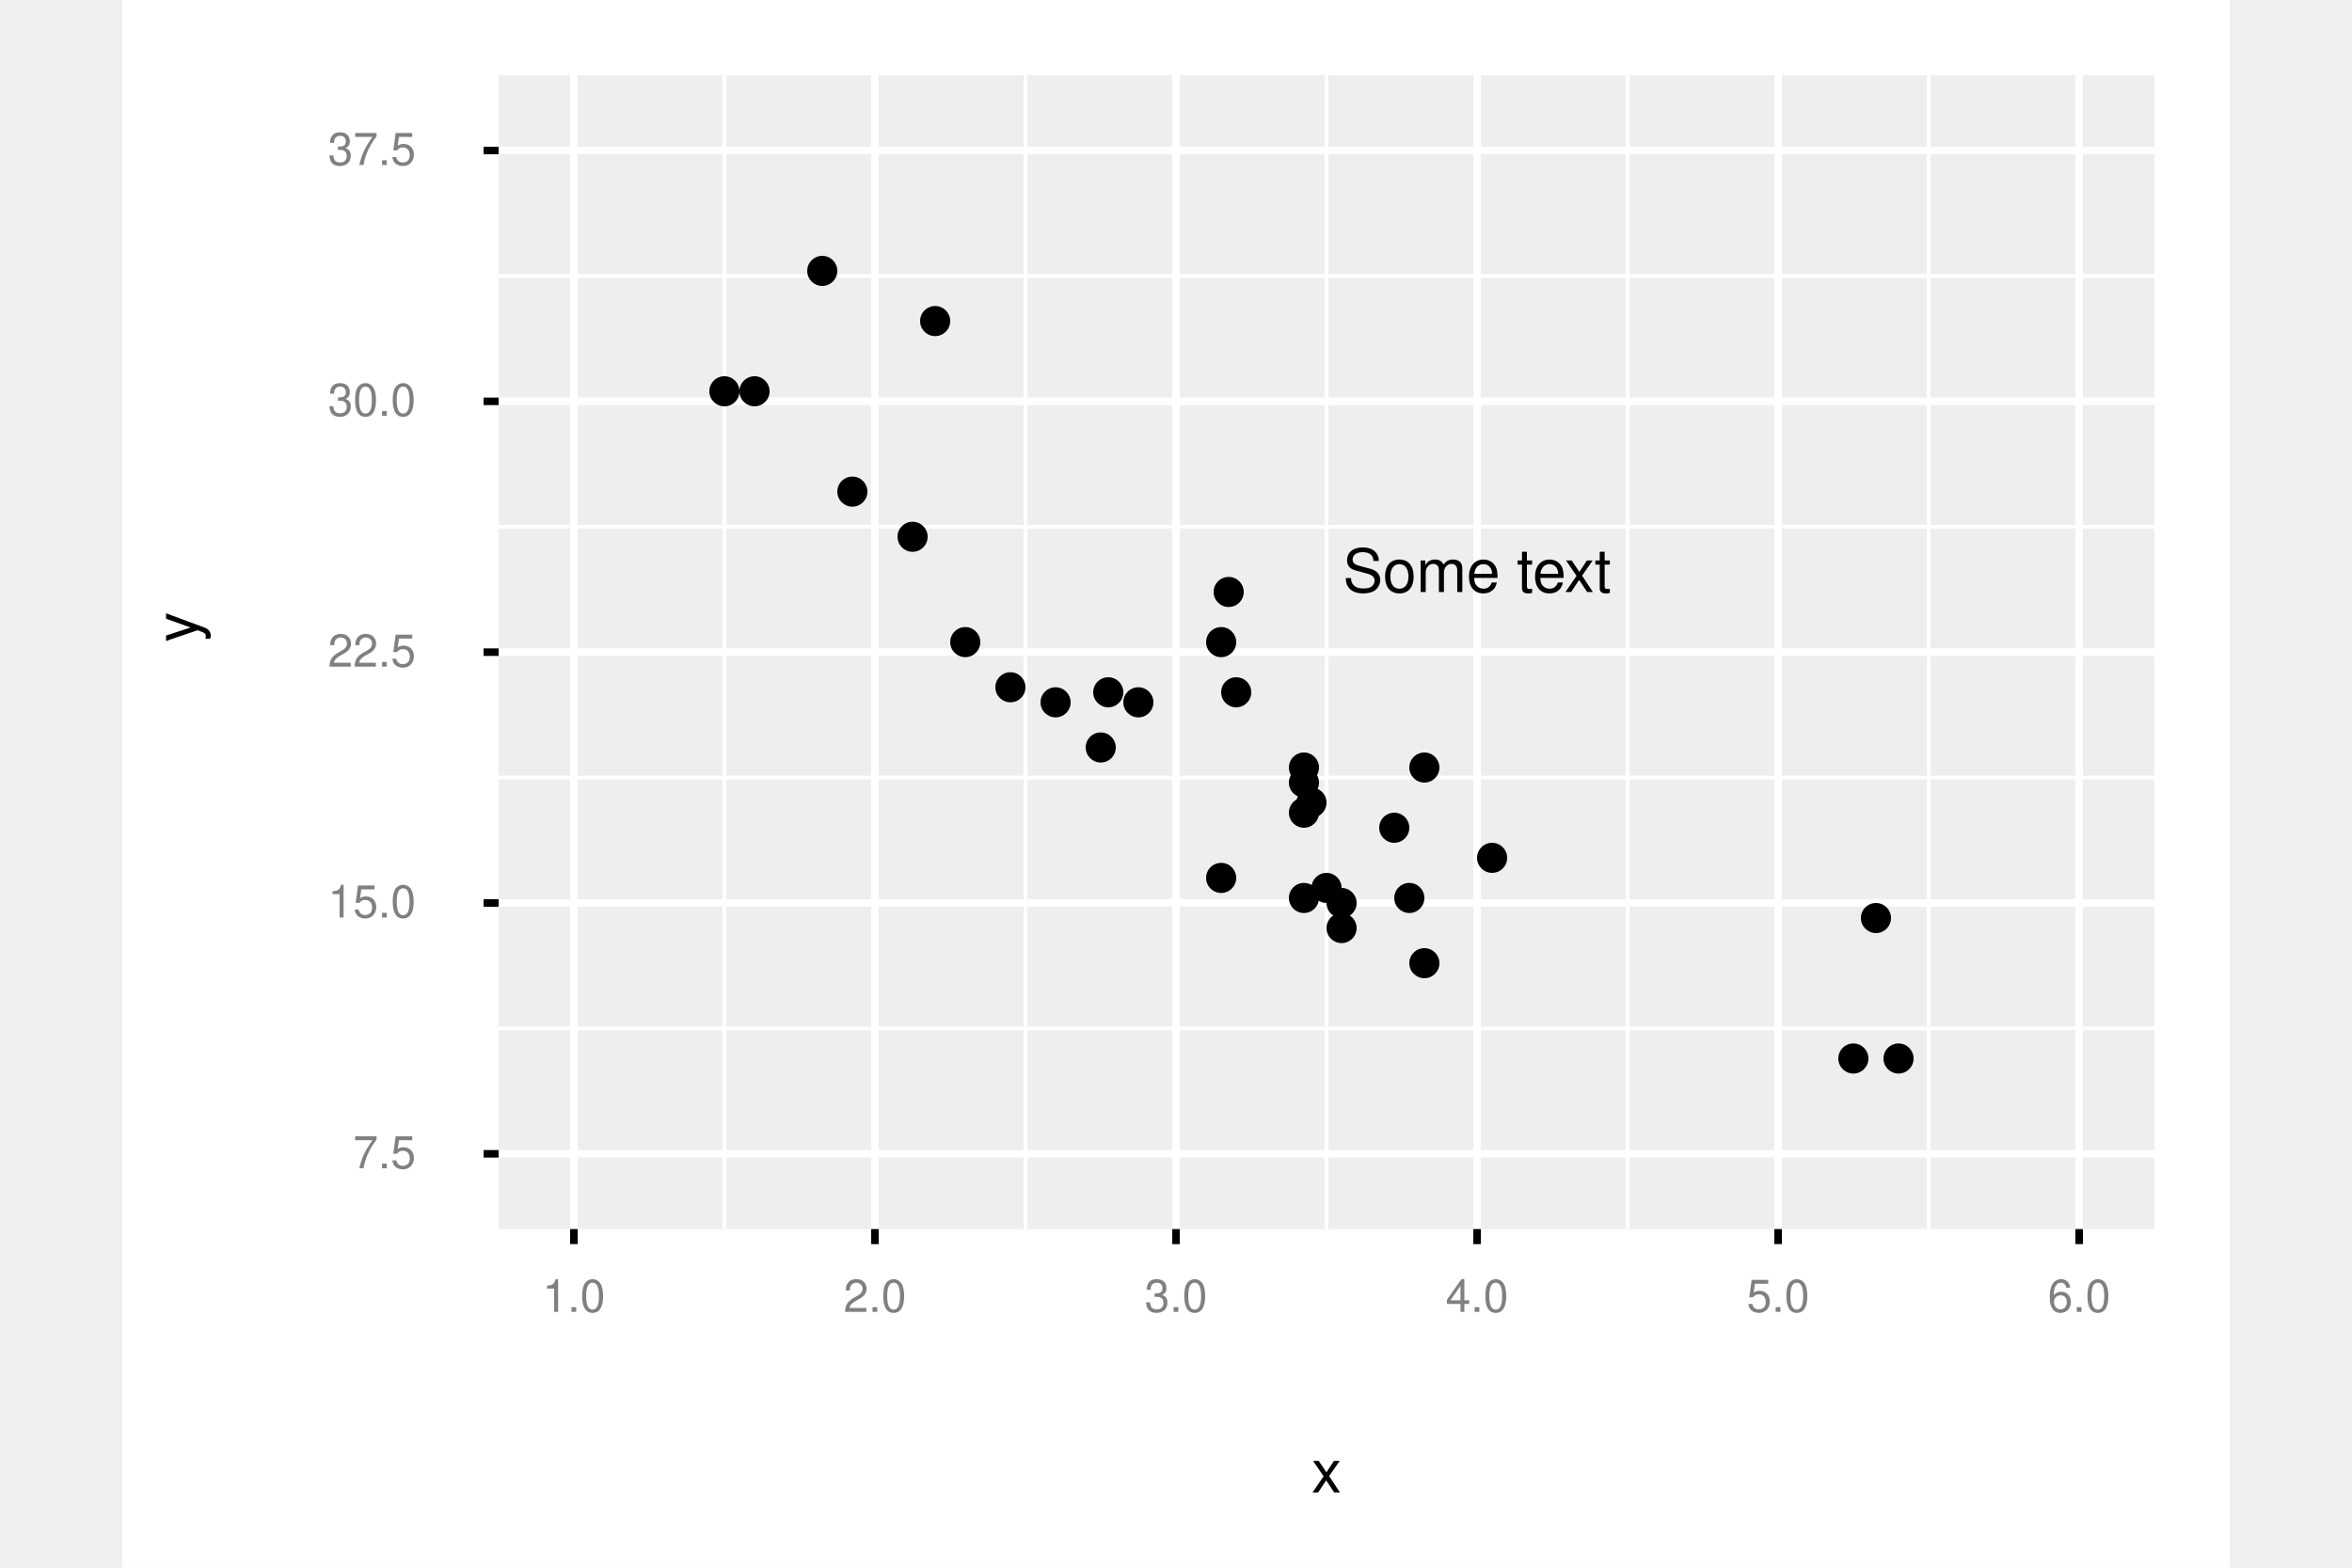
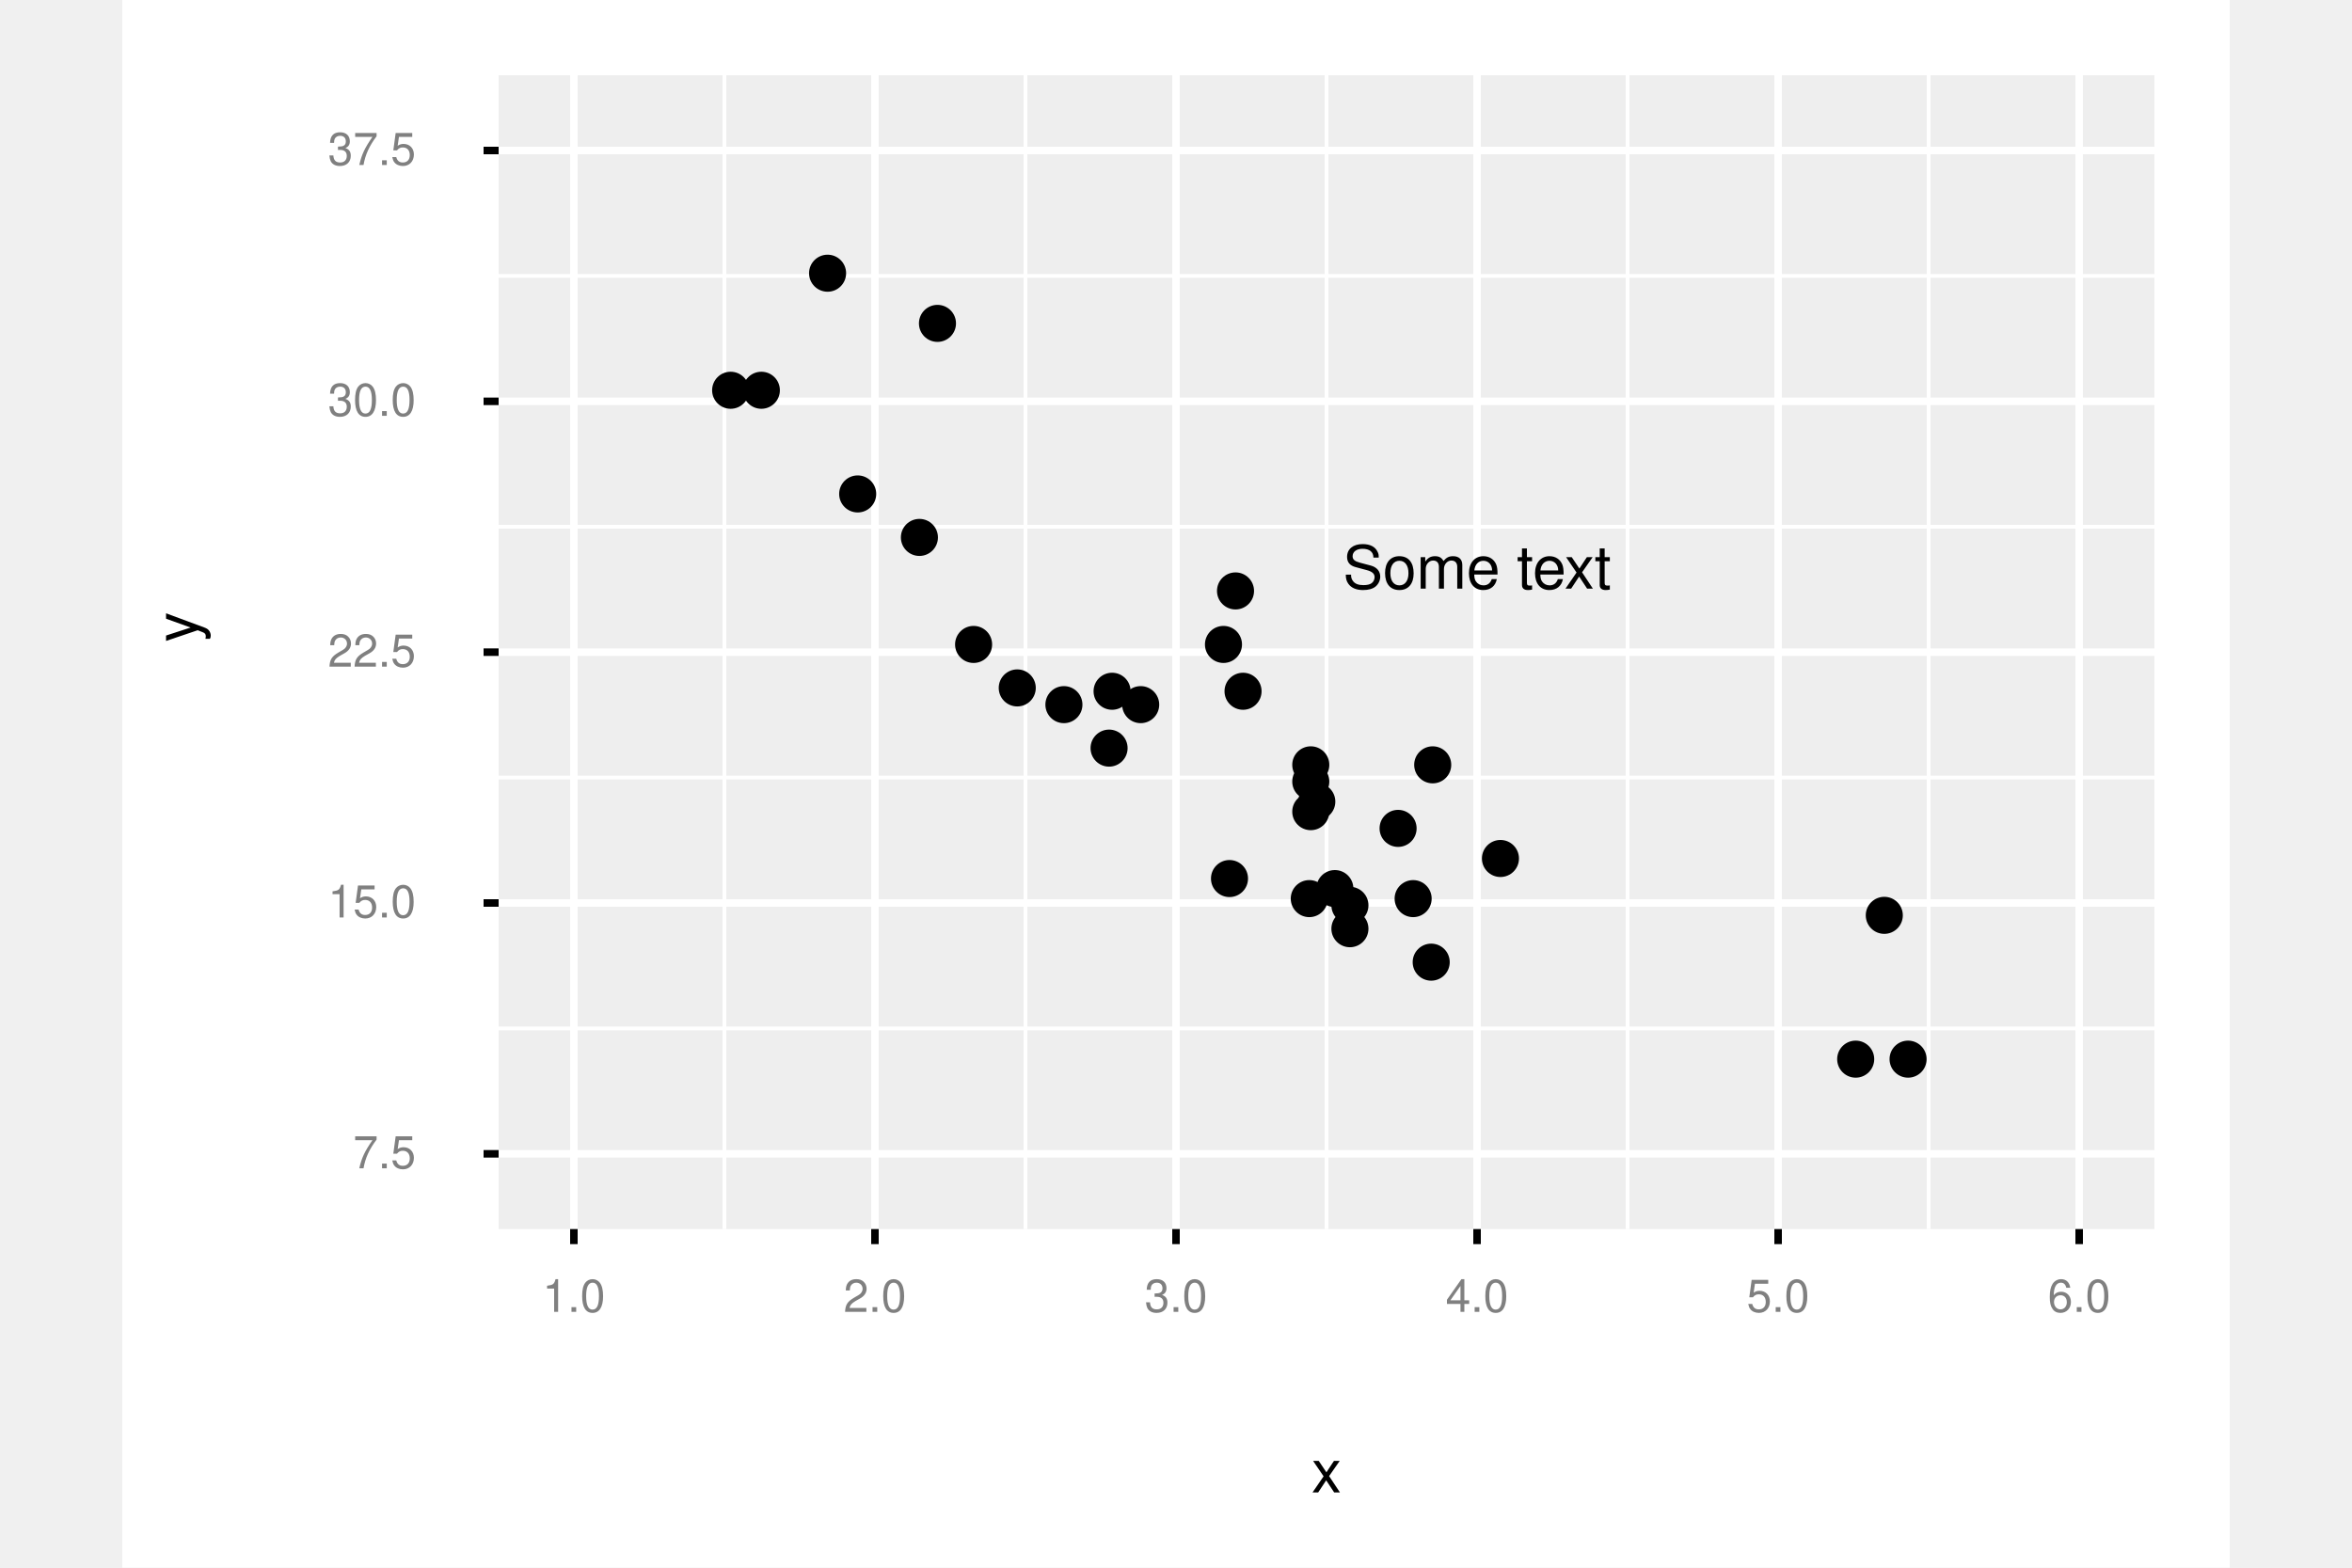
- <svg xmlns="http://www.w3.org/2000/svg" id="gg-2946" viewBox="0 0 280 208.333" height="550" width="825.0">
-   <style type="text/css">#gg-2946 .gg-axis-text {fill: #808080;font-size: 6px;} #gg-2946 .gg-axis-text-x {} #gg-2946 .gg-axis-ticks {stroke: #000000;} #gg-2946 .gg-axis-title {fill: #000000;font-size: 8px;} #gg-2946 .gg-legend-key {stroke: #EEEEEE;fill: #EEEEEE;stroke-width: 0.5;} #gg-2946 .gg-legend-text {fill: #000000;font-size: 6px;} #gg-2946 .gg-legend-title {fill: #000000;font-size: 8px;} #gg-2946 .gg-panel-background {fill: #EEEEEE;} #gg-2946 .gg-panel-border {} #gg-2946 .gg-panel-grid {stroke: #FFFFFF;} #gg-2946 .gg-panel-grid-major {stroke-width: 1;} #gg-2946 .gg-panel-grid-minor {stroke-width: 0.5;} #gg-2946 .gg-plot-background {fill: #FFFFFF;} #gg-2946 .gg-plot-title {font-size: 8px;} #gg-2946 .gg-text {font-family: Helvetica, Arial, sans-serif;} </style>
+ <svg xmlns="http://www.w3.org/2000/svg" id="gg-2402" viewBox="0 0 280 208.333" height="550" width="825.0">
+   <style type="text/css">#gg-2402 .gg-axis-text {fill: #808080;font-size: 6px;} #gg-2402 .gg-axis-text-x {} #gg-2402 .gg-axis-ticks {stroke: #000000;} #gg-2402 .gg-axis-title {fill: #000000;font-size: 8px;} #gg-2402 .gg-legend-key {stroke: #EEEEEE;fill: #EEEEEE;stroke-width: 0.5;} #gg-2402 .gg-legend-text {fill: #000000;font-size: 6px;} #gg-2402 .gg-legend-title {fill: #000000;font-size: 8px;} #gg-2402 .gg-panel-background {fill: #EEEEEE;} #gg-2402 .gg-panel-border {} #gg-2402 .gg-panel-grid {stroke: #FFFFFF;} #gg-2402 .gg-panel-grid-major {stroke-width: 1;} #gg-2402 .gg-panel-grid-minor {stroke-width: 0.5;} #gg-2402 .gg-plot-background {fill: #FFFFFF;} #gg-2402 .gg-plot-title {font-size: 8px;} #gg-2402 .gg-text {font-family: Helvetica, Arial, sans-serif;} </style>
  <rect class="gg-plot-background" width="100%" height="100%" />
  <g transform="translate(50, 10)">
    <rect x="0" y="0" height="153.333" width="220" class="gg-panel-background gg-panel-border" />
    <g opacity="1" transform="translate(0, 153.3333)">
      <line x2="220" class="gg-axis-line gg-axis-line-x" />
    </g>
    <g transform="translate(10,153.3333)" font-size="10" text-anchor="middle">
-       <g opacity="1" transform="translate(200,0)">
+       <g opacity="1" transform="translate(200.0,0)">
        <text y="11" class="gg-text gg-axis-text gg-axis-text-x" text-anchor="middle">6.0</text>
      </g>
-       <g opacity="1" transform="translate(160,0)">
+       <g opacity="1" transform="translate(160.0,0)">
        <text y="11" class="gg-text gg-axis-text gg-axis-text-x" text-anchor="middle">5.0</text>
      </g>
-       <g opacity="1" transform="translate(120,0)">
+       <g opacity="1" transform="translate(120.0,0)">
        <text y="11" class="gg-text gg-axis-text gg-axis-text-x" text-anchor="middle">4.0</text>
      </g>
-       <g opacity="1" transform="translate(80,0)">
+       <g opacity="1" transform="translate(80.0,0)">
        <text y="11" class="gg-text gg-axis-text gg-axis-text-x" text-anchor="middle">3.0</text>
      </g>
-       <g opacity="1" transform="translate(40,0)">
+       <g opacity="1" transform="translate(40.0,0)">
        <text y="11" class="gg-text gg-axis-text gg-axis-text-x" text-anchor="middle">2.0</text>
      </g>
-       <g opacity="1" transform="translate(0,0)">
+       <g opacity="1" transform="translate(0.0,0)">
        <text y="11" class="gg-text gg-axis-text gg-axis-text-x" text-anchor="middle">1.0</text>
      </g>
-       <g opacity="1" transform="translate(200,0)">
-         <line y2="-153.333" class="gg-panel-grid gg-panel-grid-major" />
-       </g>
-       <g opacity="1" transform="translate(160,0)">
-         <line y2="-153.333" class="gg-panel-grid gg-panel-grid-major" />
-       </g>
-       <g opacity="1" transform="translate(120,0)">
-         <line y2="-153.333" class="gg-panel-grid gg-panel-grid-major" />
-       </g>
-       <g opacity="1" transform="translate(80,0)">
-         <line y2="-153.333" class="gg-panel-grid gg-panel-grid-major" />
-       </g>
-       <g opacity="1" transform="translate(40,0)">
-         <line y2="-153.333" class="gg-panel-grid gg-panel-grid-major" />
-       </g>
-       <g opacity="1" transform="translate(0,0)">
-         <line y2="-153.333" class="gg-panel-grid gg-panel-grid-major" />
-       </g>
-       <g opacity="1" transform="translate(160,0)">
-         <line y2="-153.333" class="gg-panel-grid gg-panel-grid-minor" transform="translate(20.0, 0)" />
-       </g>
-       <g opacity="1" transform="translate(120,0)">
-         <line y2="-153.333" class="gg-panel-grid gg-panel-grid-minor" transform="translate(20.0, 0)" />
-       </g>
-       <g opacity="1" transform="translate(80,0)">
-         <line y2="-153.333" class="gg-panel-grid gg-panel-grid-minor" transform="translate(20.0, 0)" />
-       </g>
-       <g opacity="1" transform="translate(40,0)">
-         <line y2="-153.333" class="gg-panel-grid gg-panel-grid-minor" transform="translate(20.0, 0)" />
-       </g>
-       <g opacity="1" transform="translate(0,0)">
+       <g opacity="1" transform="translate(200.0,0)">
+         <line y2="-153.333" class="gg-panel-grid gg-panel-grid-major" />
+       </g>
+       <g opacity="1" transform="translate(160.0,0)">
+         <line y2="-153.333" class="gg-panel-grid gg-panel-grid-major" />
+       </g>
+       <g opacity="1" transform="translate(120.0,0)">
+         <line y2="-153.333" class="gg-panel-grid gg-panel-grid-major" />
+       </g>
+       <g opacity="1" transform="translate(80.0,0)">
+         <line y2="-153.333" class="gg-panel-grid gg-panel-grid-major" />
+       </g>
+       <g opacity="1" transform="translate(40.0,0)">
+         <line y2="-153.333" class="gg-panel-grid gg-panel-grid-major" />
+       </g>
+       <g opacity="1" transform="translate(0.0,0)">
+         <line y2="-153.333" class="gg-panel-grid gg-panel-grid-major" />
+       </g>
+       <g opacity="1" transform="translate(160.0,0)">
+         <line y2="-153.333" class="gg-panel-grid gg-panel-grid-minor" transform="translate(20.0, 0)" />
+       </g>
+       <g opacity="1" transform="translate(120.0,0)">
+         <line y2="-153.333" class="gg-panel-grid gg-panel-grid-minor" transform="translate(20.0, 0)" />
+       </g>
+       <g opacity="1" transform="translate(80.0,0)">
+         <line y2="-153.333" class="gg-panel-grid gg-panel-grid-minor" transform="translate(20.0, 0)" />
+       </g>
+       <g opacity="1" transform="translate(40.0,0)">
+         <line y2="-153.333" class="gg-panel-grid gg-panel-grid-minor" transform="translate(20.0, 0)" />
+       </g>
+       <g opacity="1" transform="translate(0.0,0)">
        <line y2="-153.333" class="gg-panel-grid gg-panel-grid-minor" transform="translate(20.0, 0)" />
      </g>
    </g>
    <g transform="translate(10,153.3333)" font-size="10" text-anchor="middle">
-       <g opacity="1" transform="translate(200,0)">
-         <line y2="2" class="gg-axis-ticks gg-axis-ticks-x" />
-       </g>
-       <g opacity="1" transform="translate(160,0)">
-         <line y2="2" class="gg-axis-ticks gg-axis-ticks-x" />
-       </g>
-       <g opacity="1" transform="translate(120,0)">
-         <line y2="2" class="gg-axis-ticks gg-axis-ticks-x" />
-       </g>
-       <g opacity="1" transform="translate(80,0)">
-         <line y2="2" class="gg-axis-ticks gg-axis-ticks-x" />
-       </g>
-       <g opacity="1" transform="translate(40,0)">
-         <line y2="2" class="gg-axis-ticks gg-axis-ticks-x" />
-       </g>
-       <g opacity="1" transform="translate(0,0)">
+       <g opacity="1" transform="translate(200.0,0)">
+         <line y2="2" class="gg-axis-ticks gg-axis-ticks-x" />
+       </g>
+       <g opacity="1" transform="translate(160.0,0)">
+         <line y2="2" class="gg-axis-ticks gg-axis-ticks-x" />
+       </g>
+       <g opacity="1" transform="translate(120.0,0)">
+         <line y2="2" class="gg-axis-ticks gg-axis-ticks-x" />
+       </g>
+       <g opacity="1" transform="translate(80.0,0)">
+         <line y2="2" class="gg-axis-ticks gg-axis-ticks-x" />
+       </g>
+       <g opacity="1" transform="translate(40.0,0)">
+         <line y2="2" class="gg-axis-ticks gg-axis-ticks-x" />
+       </g>
+       <g opacity="1" transform="translate(0.0,0)">
        <line y2="2" class="gg-axis-ticks gg-axis-ticks-x" />
      </g>
    </g>
    <text x="110.0" y="188.333" class="gg-text gg-axis-title" text-anchor="middle">x</text>
    <g transform="translate(0, 0)">
      <line y2="153.333" class="gg-axis-line gg-axis-line-y" />
    </g>
    <g transform="translate(0, 0)" font-size="10" text-anchor="end">
      <g opacity="1" transform="translate(0,10.0)">
        <text x="-11" dy="0.32em" class="gg-text gg-axis-text gg-axis-text-y">37.5</text>
      </g>
      <g opacity="1" transform="translate(0,43.33333)">
        <text x="-11" dy="0.32em" class="gg-text gg-axis-text gg-axis-text-y">30.0</text>
      </g>
      <g opacity="1" transform="translate(0,76.66667)">
        <text x="-11" dy="0.32em" class="gg-text gg-axis-text gg-axis-text-y">22.5</text>
      </g>
      <g opacity="1" transform="translate(0,110.0)">
        <text x="-11" dy="0.32em" class="gg-text gg-axis-text gg-axis-text-y">15.0</text>
      </g>
      <g opacity="1" transform="translate(0,143.3333)">
        <text x="-11" dy="0.32em" class="gg-text gg-axis-text gg-axis-text-y">7.5</text>
      </g>
      <g opacity="1" transform="translate(0,10.0)">
        <line x2="220" class="gg-panel-grid gg-panel-grid-major" />
      </g>
      <g opacity="1" transform="translate(0,43.33333)">
        <line x2="220" class="gg-panel-grid gg-panel-grid-major" />
      </g>
      <g opacity="1" transform="translate(0,76.66667)">
        <line x2="220" class="gg-panel-grid gg-panel-grid-major" />
      </g>
      <g opacity="1" transform="translate(0,110.0)">
        <line x2="220" class="gg-panel-grid gg-panel-grid-major" />
      </g>
      <g opacity="1" transform="translate(0,143.3333)">
        <line x2="220" class="gg-panel-grid gg-panel-grid-major" />
      </g>
      <g opacity="1" transform="translate(0,43.33333)">
        <line x2="220" class="gg-panel-grid gg-panel-grid-minor" transform="translate(0, -16.66667)" />
      </g>
      <g opacity="1" transform="translate(0,76.66667)">
        <line x2="220" class="gg-panel-grid gg-panel-grid-minor" transform="translate(0, -16.66667)" />
      </g>
      <g opacity="1" transform="translate(0,110.0)">
        <line x2="220" class="gg-panel-grid gg-panel-grid-minor" transform="translate(0, -16.66667)" />
      </g>
      <g opacity="1" transform="translate(0,143.3333)">
        <line x2="220" class="gg-panel-grid gg-panel-grid-minor" transform="translate(0, -16.66667)" />
      </g>
    </g>
    <g transform="translate(0, 0)" font-size="10" text-anchor="end">
      <g opacity="1" transform="translate(0,10.0)">
        <line x2="-2" class="gg-axis-ticks gg-axis-ticks-y" />
      </g>
      <g opacity="1" transform="translate(0,43.33333)">
        <line x2="-2" class="gg-axis-ticks gg-axis-ticks-y" />
      </g>
      <g opacity="1" transform="translate(0,76.66667)">
        <line x2="-2" class="gg-axis-ticks gg-axis-ticks-y" />
      </g>
      <g opacity="1" transform="translate(0,110.0)">
        <line x2="-2" class="gg-axis-ticks gg-axis-ticks-y" />
      </g>
      <g opacity="1" transform="translate(0,143.3333)">
        <line x2="-2" class="gg-axis-ticks gg-axis-ticks-y" />
      </g>
    </g>
    <text x="-73.333" y="-40" class="gg-text gg-axis-title" text-anchor="middle" transform="rotate(-90)">y</text>
-     <circle cx="74" cy="83.333" r="2.0" fill-opacity="1" fill="black" />
-     <circle cx="85" cy="83.333" r="2.0" fill-opacity="1" fill="black" />
-     <circle cx="62" cy="75.333" r="2.0" fill-opacity="1" fill="black" />
-     <circle cx="98" cy="82.0" r="2.0" fill-opacity="1" fill="black" />
-     <circle cx="107" cy="94.0" r="2.0" fill-opacity="1" fill="black" />
-     <circle cx="108" cy="96.667" r="2.0" fill-opacity="1" fill="black" />
-     <circle cx="112" cy="113.333" r="2.0" fill-opacity="1" fill="black" />
-     <circle cx="97" cy="68.667" r="2.0" fill-opacity="1" fill="black" />
-     <circle cx="96" cy="75.333" r="2.0" fill-opacity="1" fill="black" />
-     <circle cx="107" cy="92.0" r="2.0" fill-opacity="1" fill="black" />
-     <circle cx="107" cy="98.0" r="2.0" fill-opacity="1" fill="black" />
-     <circle cx="132" cy="104.0" r="2.0" fill-opacity="1" fill="black" />
-     <circle cx="119" cy="100.0" r="2.0" fill-opacity="1" fill="black" />
-     <circle cx="121" cy="109.333" r="2.0" fill-opacity="1" fill="black" />
-     <circle cx="180" cy="130.667" r="2.0" fill-opacity="1" fill="black" />
-     <circle cx="186" cy="130.667" r="2.0" fill-opacity="1" fill="black" />
-     <circle cx="183" cy="112.0" r="2.0" fill-opacity="1" fill="black" />
-     <circle cx="58" cy="32.667" r="2.0" fill-opacity="1" fill="black" />
-     <circle cx="34" cy="42.0" r="2.0" fill-opacity="1" fill="black" />
-     <circle cx="43" cy="26.0" r="2.0" fill-opacity="1" fill="black" />
-     <circle cx="68" cy="81.333" r="2.0" fill-opacity="1" fill="black" />
-     <circle cx="110" cy="108.0" r="2.0" fill-opacity="1" fill="black" />
-     <circle cx="107" cy="109.333" r="2.0" fill-opacity="1" fill="black" />
-     <circle cx="123" cy="118.0" r="2.0" fill-opacity="1" fill="black" />
-     <circle cx="123" cy="92.0" r="2.0" fill-opacity="1" fill="black" />
-     <circle cx="47" cy="55.333" r="2.0" fill-opacity="1" fill="black" />
-     <circle cx="55" cy="61.333" r="2.0" fill-opacity="1" fill="black" />
-     <circle cx="30" cy="42.0" r="2.0" fill-opacity="1" fill="black" />
-     <circle cx="96" cy="106.667" r="2.0" fill-opacity="1" fill="black" />
-     <circle cx="80" cy="89.333" r="2.0" fill-opacity="1" fill="black" />
-     <circle cx="112" cy="110.0" r="2.0" fill-opacity="1" fill="black" />
-     <circle cx="81" cy="82.0" r="2.0" fill-opacity="1" fill="black" />
-     <text x="130" y="66.0" fill="black" fill-opacity="1" font-size="8px" text-anchor="middle" dominant-baseline="middle" dx="0" dy="0" font-family="Helvetica, Arial, sans-serif" font-weight="normal">Some text</text>
+     <svg viewBox="-1 -1 11 11" x="71.415" y="79.948" height="6.77" width="6.77">
+       <circle cx="5" cy="5" r="4" fill-opacity="1" fill="black" />
+     </svg>
+     <svg viewBox="-1 -1 11 11" x="81.615" y="79.948" height="6.77" width="6.77">
+       <circle cx="5" cy="5" r="4" fill-opacity="1" fill="black" />
+     </svg>
+     <svg viewBox="-1 -1 11 11" x="59.415" y="71.948" height="6.77" width="6.77">
+       <circle cx="5" cy="5" r="4" fill-opacity="1" fill="black" />
+     </svg>
+     <svg viewBox="-1 -1 11 11" x="95.215" y="78.17" height="6.77" width="6.77">
+       <circle cx="5" cy="5" r="4" fill-opacity="1" fill="black" />
+     </svg>
+     <svg viewBox="-1 -1 11 11" x="104.215" y="90.17" height="6.77" width="6.77">
+       <circle cx="5" cy="5" r="4" fill-opacity="1" fill="black" />
+     </svg>
+     <svg viewBox="-1 -1 11 11" x="105.015" y="92.837" height="6.77" width="6.77">
+       <circle cx="5" cy="5" r="4" fill-opacity="1" fill="black" />
+     </svg>
+     <svg viewBox="-1 -1 11 11" x="109.415" y="109.726" height="6.77" width="6.77">
+       <circle cx="5" cy="5" r="4" fill-opacity="1" fill="black" />
+     </svg>
+     <svg viewBox="-1 -1 11 11" x="94.215" y="64.837" height="6.77" width="6.77">
+       <circle cx="5" cy="5" r="4" fill-opacity="1" fill="black" />
+     </svg>
+     <svg viewBox="-1 -1 11 11" x="92.615" y="71.948" height="6.77" width="6.77">
+       <circle cx="5" cy="5" r="4" fill-opacity="1" fill="black" />
+     </svg>
+     <svg viewBox="-1 -1 11 11" x="104.215" y="87.948" height="6.77" width="6.77">
+       <circle cx="5" cy="5" r="4" fill-opacity="1" fill="black" />
+     </svg>
+     <svg viewBox="-1 -1 11 11" x="104.215" y="94.17" height="6.77" width="6.77">
+       <circle cx="5" cy="5" r="4" fill-opacity="1" fill="black" />
+     </svg>
+     <svg viewBox="-1 -1 11 11" x="129.415" y="100.393" height="6.77" width="6.77">
+       <circle cx="5" cy="5" r="4" fill-opacity="1" fill="black" />
+     </svg>
+     <svg viewBox="-1 -1 11 11" x="115.815" y="96.393" height="6.77" width="6.77">
+       <circle cx="5" cy="5" r="4" fill-opacity="1" fill="black" />
+     </svg>
+     <svg viewBox="-1 -1 11 11" x="117.815" y="105.726" height="6.77" width="6.77">
+       <circle cx="5" cy="5" r="4" fill-opacity="1" fill="black" />
+     </svg>
+     <svg viewBox="-1 -1 11 11" x="176.615" y="127.059" height="6.77" width="6.77">
+       <circle cx="5" cy="5" r="4" fill-opacity="1" fill="black" />
+     </svg>
+     <svg viewBox="-1 -1 11 11" x="183.575" y="127.059" height="6.77" width="6.77">
+       <circle cx="5" cy="5" r="4" fill-opacity="1" fill="black" />
+     </svg>
+     <svg viewBox="-1 -1 11 11" x="180.415" y="107.948" height="6.77" width="6.77">
+       <circle cx="5" cy="5" r="4" fill-opacity="1" fill="black" />
+     </svg>
+     <svg viewBox="-1 -1 11 11" x="54.615" y="29.282" height="6.77" width="6.77">
+       <circle cx="5" cy="5" r="4" fill-opacity="1" fill="black" />
+     </svg>
+     <svg viewBox="-1 -1 11 11" x="31.215" y="38.17" height="6.77" width="6.77">
+       <circle cx="5" cy="5" r="4" fill-opacity="1" fill="black" />
+     </svg>
+     <svg viewBox="-1 -1 11 11" x="40.015" y="22.615" height="6.77" width="6.77">
+       <circle cx="5" cy="5" r="4" fill-opacity="1" fill="black" />
+     </svg>
+     <svg viewBox="-1 -1 11 11" x="65.215" y="77.726" height="6.77" width="6.77">
+       <circle cx="5" cy="5" r="4" fill-opacity="1" fill="black" />
+     </svg>
+     <svg viewBox="-1 -1 11 11" x="107.415" y="104.393" height="6.77" width="6.77">
+       <circle cx="5" cy="5" r="4" fill-opacity="1" fill="black" />
+     </svg>
+     <svg viewBox="-1 -1 11 11" x="104.015" y="105.726" height="6.77" width="6.77">
+       <circle cx="5" cy="5" r="4" fill-opacity="1" fill="black" />
+     </svg>
+     <svg viewBox="-1 -1 11 11" x="120.215" y="114.17" height="6.77" width="6.77">
+       <circle cx="5" cy="5" r="4" fill-opacity="1" fill="black" />
+     </svg>
+     <svg viewBox="-1 -1 11 11" x="120.415" y="87.948" height="6.77" width="6.77">
+       <circle cx="5" cy="5" r="4" fill-opacity="1" fill="black" />
+     </svg>
+     <svg viewBox="-1 -1 11 11" x="44.015" y="51.948" height="6.77" width="6.77">
+       <circle cx="5" cy="5" r="4" fill-opacity="1" fill="black" />
+     </svg>
+     <svg viewBox="-1 -1 11 11" x="52.215" y="57.726" height="6.77" width="6.77">
+       <circle cx="5" cy="5" r="4" fill-opacity="1" fill="black" />
+     </svg>
+     <svg viewBox="-1 -1 11 11" x="27.135" y="38.17" height="6.77" width="6.77">
+       <circle cx="5" cy="5" r="4" fill-opacity="1" fill="black" />
+     </svg>
+     <svg viewBox="-1 -1 11 11" x="93.415" y="103.059" height="6.77" width="6.77">
+       <circle cx="5" cy="5" r="4" fill-opacity="1" fill="black" />
+     </svg>
+     <svg viewBox="-1 -1 11 11" x="77.415" y="85.726" height="6.77" width="6.77">
+       <circle cx="5" cy="5" r="4" fill-opacity="1" fill="black" />
+     </svg>
+     <svg viewBox="-1 -1 11 11" x="109.415" y="106.615" height="6.77" width="6.77">
+       <circle cx="5" cy="5" r="4" fill-opacity="1" fill="black" />
+     </svg>
+     <svg viewBox="-1 -1 11 11" x="77.815" y="78.17" height="6.77" width="6.77">
+       <circle cx="5" cy="5" r="4" fill-opacity="1" fill="black" />
+     </svg>
+     <text x="130.0" y="65.556" fill="black" fill-opacity="1" font-size="8px" text-anchor="middle" dominant-baseline="middle" dx="0" dy="0" font-family="Helvetica, Arial, sans-serif" font-weight="normal">Some text</text>
  </g>
</svg>
